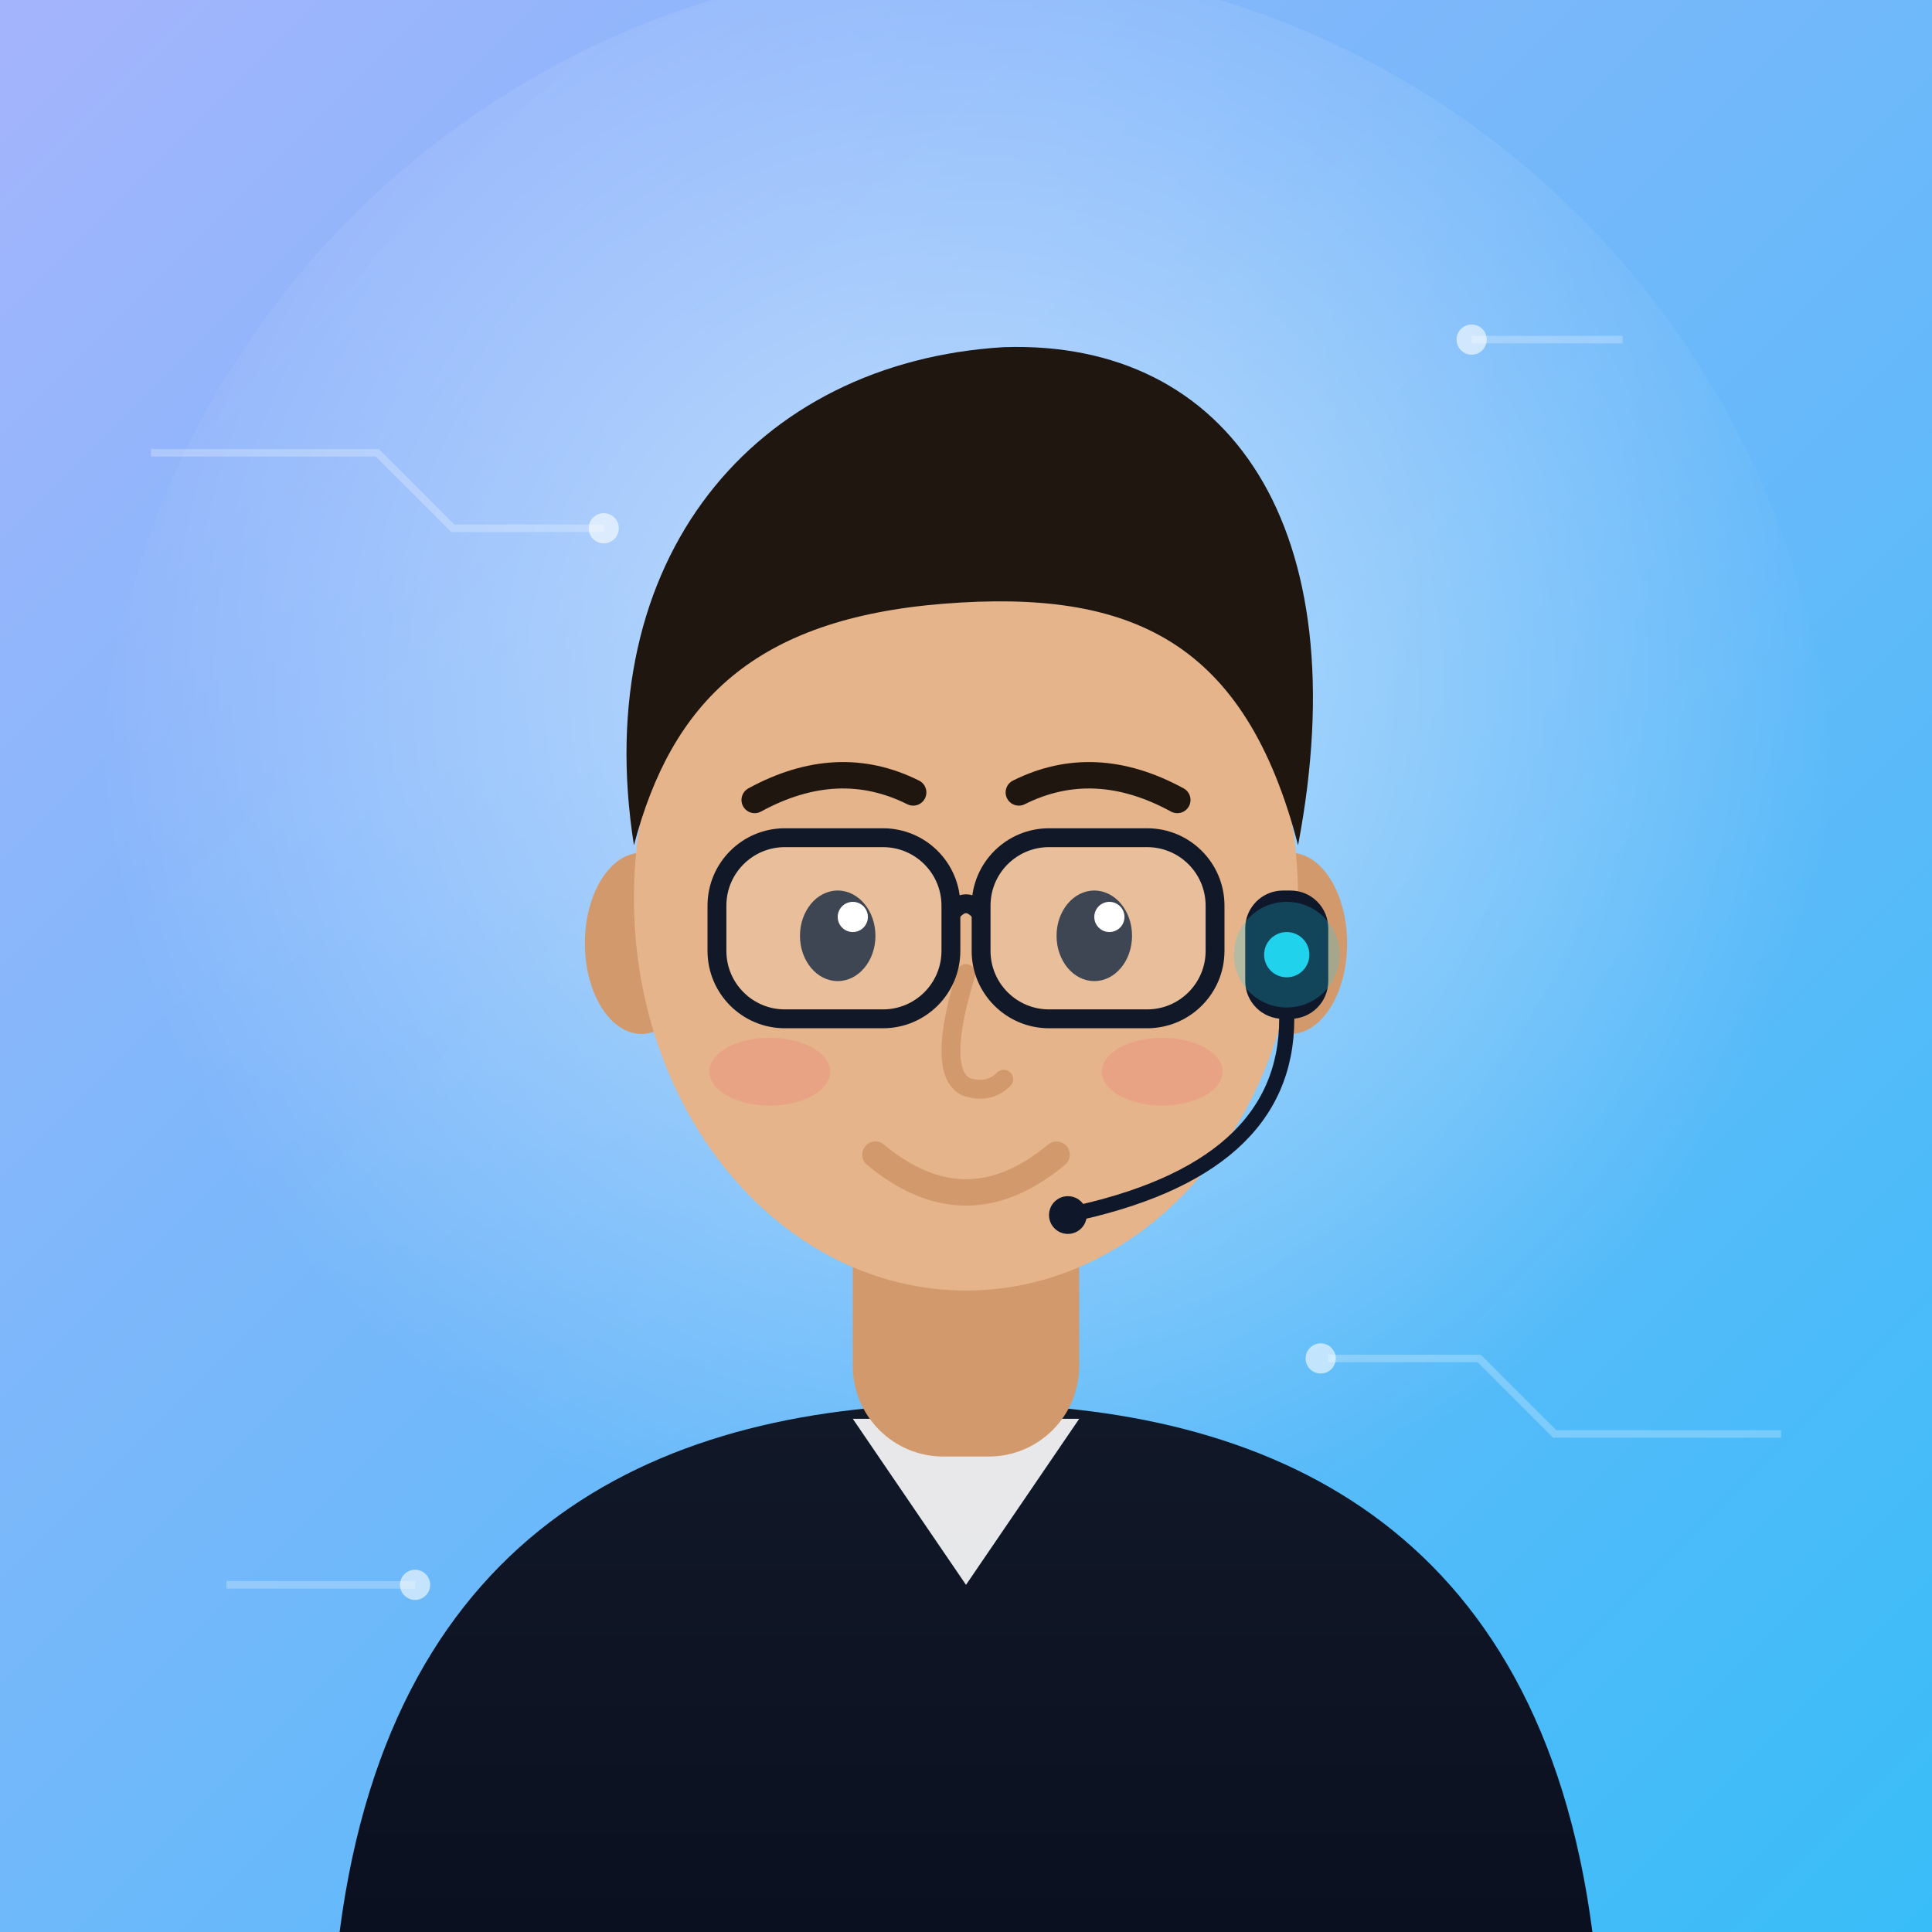
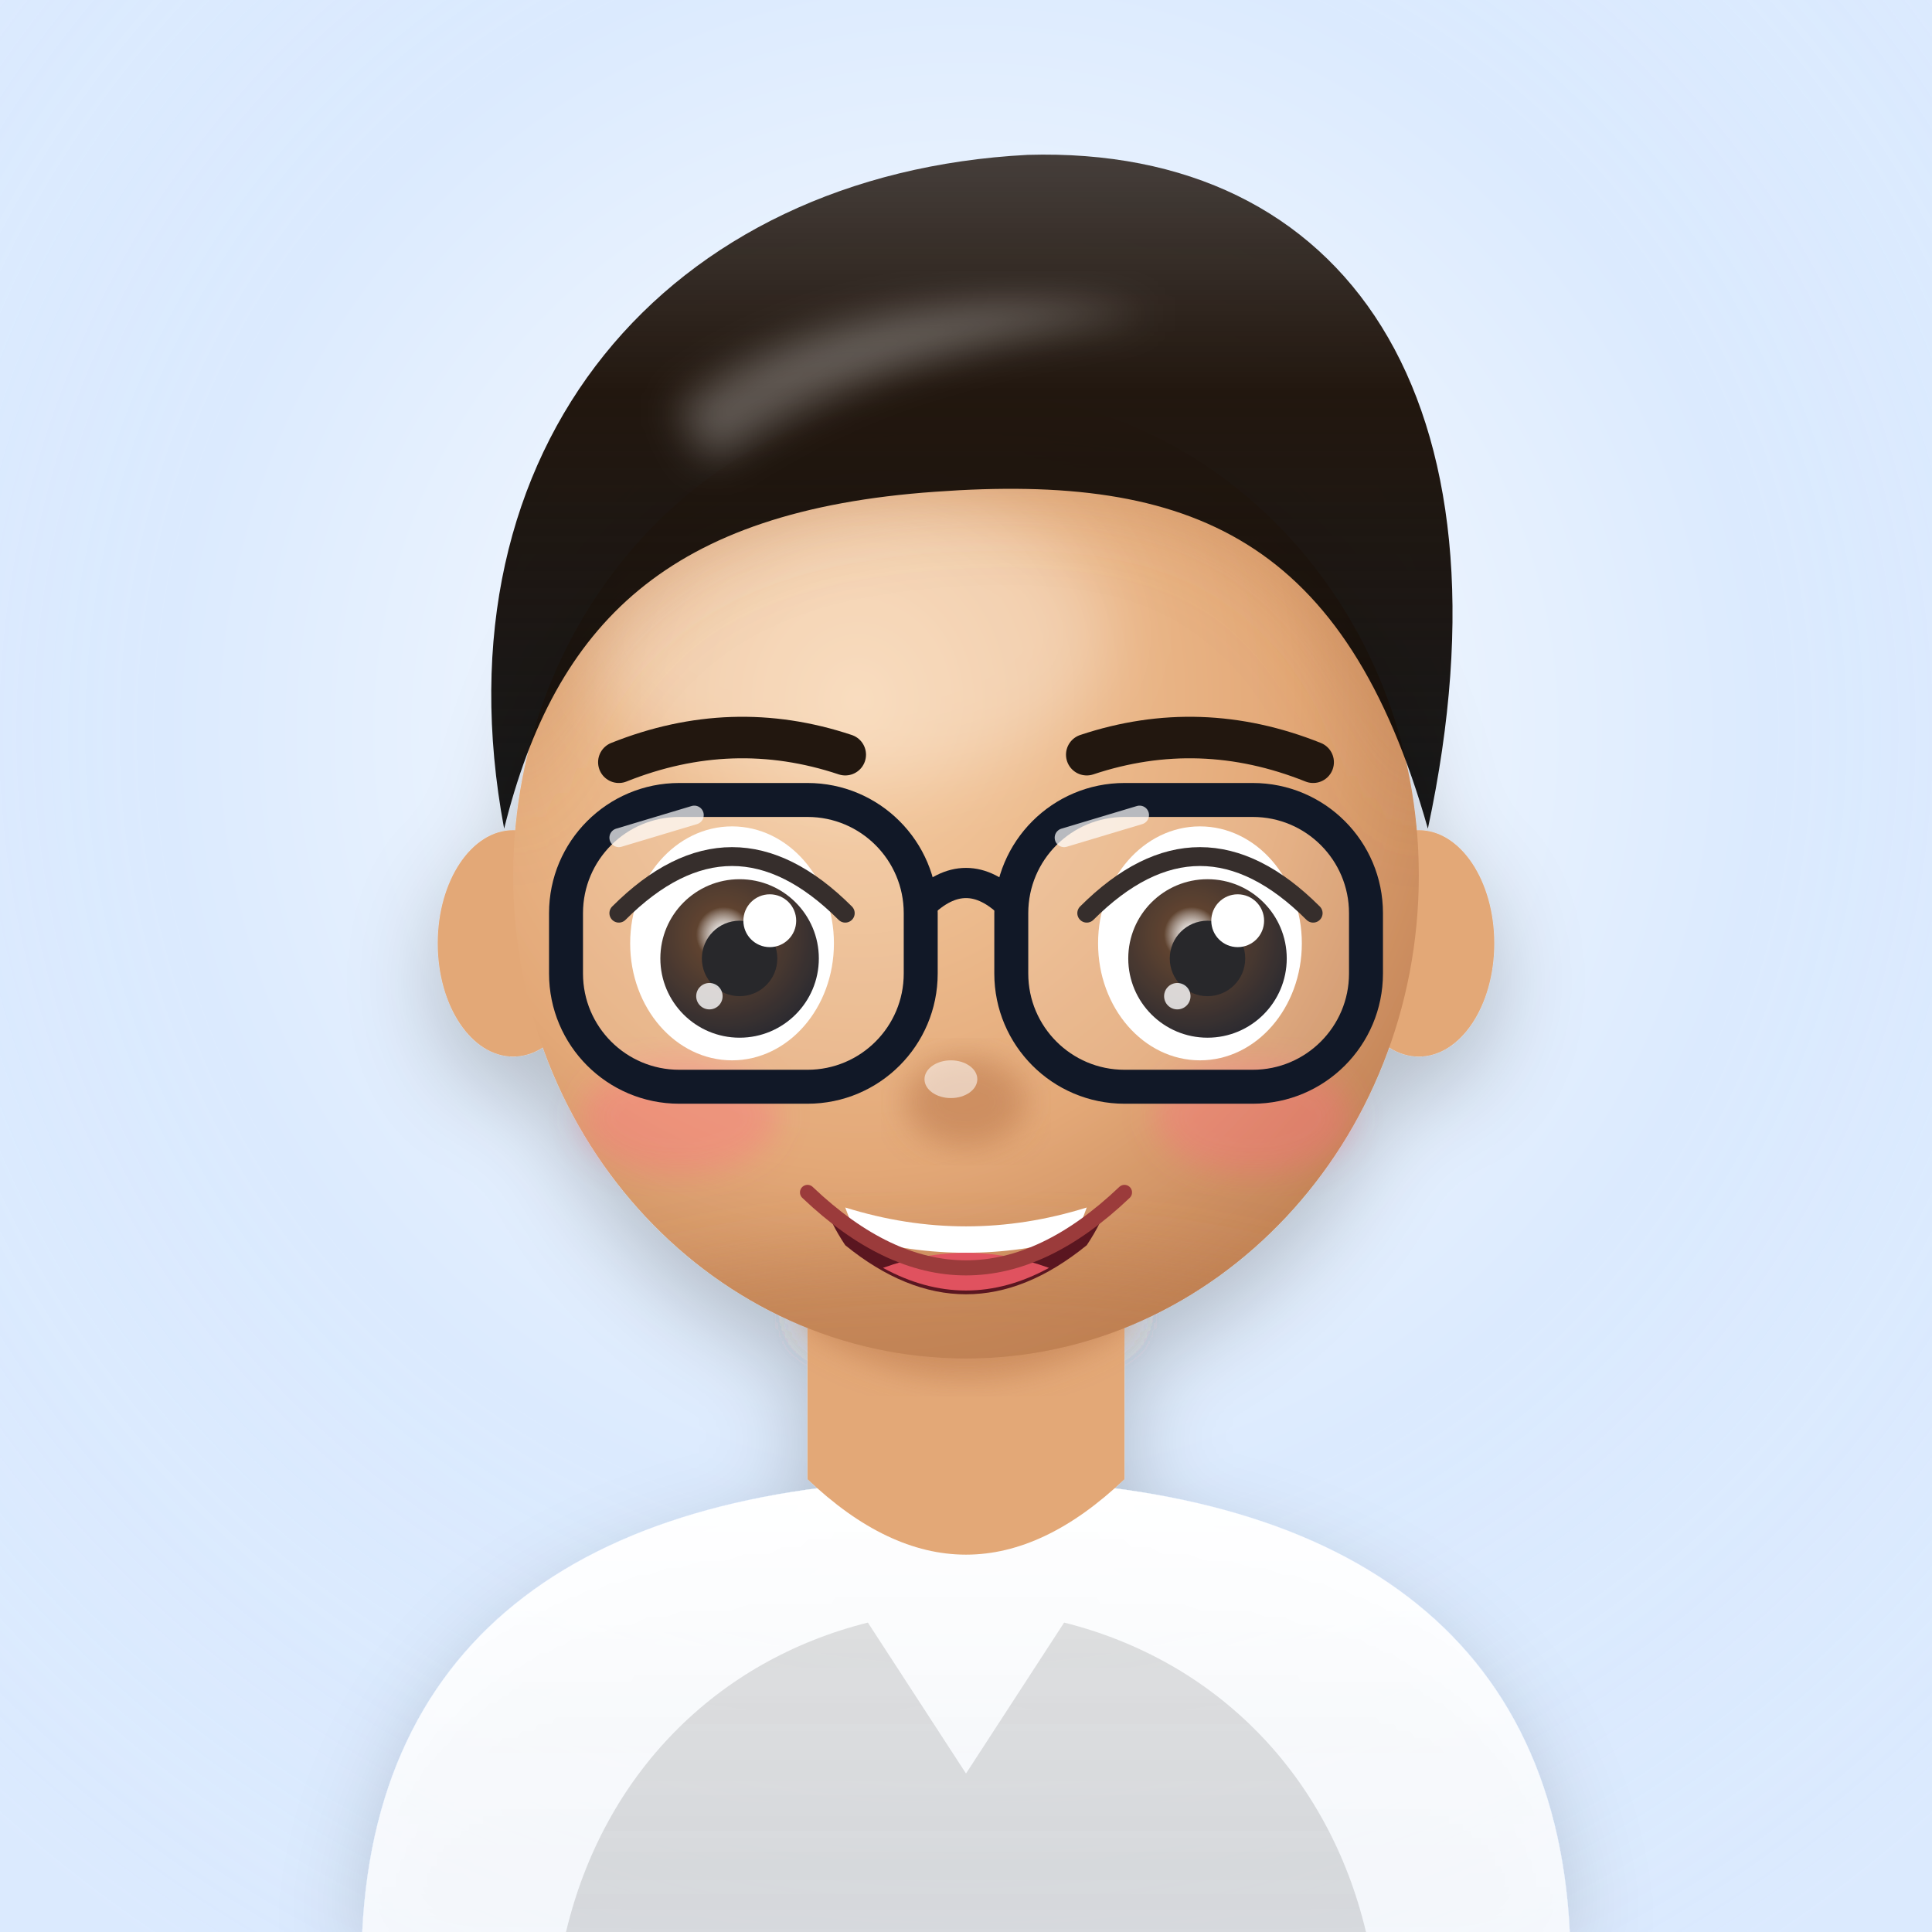
<svg xmlns="http://www.w3.org/2000/svg" viewBox="0 0 512 512" width="512" height="512">
  <defs>
-     <linearGradient id="fond" x1="0" y1="0" x2="1" y2="1">
-       <stop offset="0" stop-color="#a5b4fc" />
-       <stop offset="1" stop-color="#38bdf8" />
+     <radialGradient id="fond" cx=".5" cy=".38" r=".75">
+       <stop offset="0" stop-color="#ffffff" />
+       <stop offset=".55" stop-color="#dbeafe" />
+       <stop offset="1" stop-color="#dbeafe" stop-opacity=".85" />
+     </radialGradient>
+     <radialGradient id="peau" cx=".38" cy=".32" r=".8">
+       <stop offset="0" stop-color="#f6cfa6" />
+       <stop offset=".6" stop-color="#e3a877" />
+       <stop offset="1" stop-color="#b9784c" />
+     </radialGradient>
+     <radialGradient id="iris" cx=".4" cy=".35" r=".7">
+       <stop offset="0" stop-color="#ffffff" stop-opacity=".5" />
+       <stop offset=".25" stop-color="#4a2a14" />
+       <stop offset="1" stop-color="#0d0d14" />
+     </radialGradient>
+     <linearGradient id="cheveux" x1="0" y1="0" x2="0" y2="1">
+       <stop offset="0" stop-color="#22170f" stop-opacity=".82" />
+       <stop offset=".35" stop-color="#22170f" />
+       <stop offset="1" stop-color="#000000" stop-opacity=".9" />
    </linearGradient>
-     <radialGradient id="halo" cx=".5" cy=".42" r=".5">
-       <stop offset="0" stop-color="#ffffff" stop-opacity=".55" />
-       <stop offset="1" stop-color="#ffffff" stop-opacity="0" />
-     </radialGradient>
-     <linearGradient id="habit" x1="0" y1="0" x2="0" y2="1">
-       <stop offset="0" stop-color="#111827" />
-       <stop offset="1" stop-color="#0b1020" />
+     <linearGradient id="haut" x1="0" y1="0" x2="0" y2="1">
+       <stop offset="0" stop-color="#ffffff" />
+       <stop offset="1" stop-color="#ffffff" stop-opacity=".75" />
    </linearGradient>
+     <filter id="flou" x="-20%" y="-20%" width="140%" height="140%">
+       <feGaussianBlur stdDeviation="9" />
+     </filter>
+     <filter id="flou2" x="-20%" y="-20%" width="140%" height="140%">
+       <feGaussianBlur stdDeviation="4" />
+     </filter>
+     <filter id="portee" x="-30%" y="-30%" width="160%" height="160%">
+       <feDropShadow dx="0" dy="10" stdDeviation="12" flood-color="#000000" flood-opacity=".22" />
+     </filter>
+     <clipPath id="tete">
+       <ellipse cx="256" cy="232" rx="120" ry="128" />
+     </clipPath>
  </defs>
+   <rect width="512" height="512" fill="#dbeafe" />
  <rect width="512" height="512" fill="url(#fond)" />
-   <circle cx="256" cy="220" r="230" fill="url(#halo)" />
-   <g stroke="#ffffff" stroke-opacity=".25" stroke-width="2" fill="none">
-     <path d="M40 120h60l20 20h40M472 380h-60l-20-20h-40M60 420h50M430 90h-40" />
+   <g filter="url(#portee)">
+     <g fill="url(#cheveux)" transform="translate(256 232) scale(1.36 1.24) translate(-256 -238)" />
+     <path fill="url(#haut)" d="M96 512C100 430 160 392 256 392C352 392 412 430 416 512Z" />
+     <path fill="#000000" fill-opacity=".12" d="M150 512C160 470 190 440 230 430L256 470L282 430C322 440 352 470 362 512Z" />
+     <path fill="#e3a877" d="M214 340h84v52q-42 40-84 0Z" />
+     <path fill="#b9784c" fill-opacity=".55" d="M214 352q42 26 84 0v-12h-84Z" filter="url(#flou2)" />
+     <path fill="#ffffff" fill-opacity=".0" d="M206 392l50 46l50-46l-14-8l-36 30l-36-30Z" />
+     <ellipse cx="136" cy="250" rx="20" ry="30" fill="#e3a877" />
+     <ellipse cx="376" cy="250" rx="20" ry="30" fill="#e3a877" />
+     <ellipse cx="256" cy="232" rx="120" ry="128" fill="url(#peau)" />
  </g>
-   <g fill="#ffffff" fill-opacity=".6">
-     <circle cx="160" cy="140" r="4" />
-     <circle cx="350" cy="360" r="4" />
-     <circle cx="110" cy="420" r="4" />
-     <circle cx="390" cy="90" r="4" />
+   <g clip-path="url(#tete)">
+     <ellipse cx="256" cy="372" rx="130" ry="40" fill="#b9784c" fill-opacity=".45" filter="url(#flou)" />
+     <ellipse cx="224" cy="168" rx="70" ry="40" fill="#ffffff" fill-opacity=".28" filter="url(#flou)" />
+     <g fill="#b9784c" fill-opacity=".45" filter="url(#flou)" transform="translate(256 232) scale(1.36 1.24) translate(-256 -238)">
+       <path d="M166 228C152 146 198 88 268 84C330 82 364 136 346 228C330 166 300 152 250 156C198 160 176 184 166 228Z" />
+     </g>
  </g>
-   <path fill="url(#habit)" d="M90 512C104 404 176 372 256 372C336 372 408 404 422 512Z" />
-   <path fill="#ffffff" fill-opacity=".9" d="M226 376L256 420L286 376Z" />
-   <rect x="226" y="300" width="60" height="86" rx="24" fill="#d29a6c" />
-   <ellipse cx="170" cy="250" rx="15" ry="24" fill="#d29a6c" />
-   <ellipse cx="342" cy="250" rx="15" ry="24" fill="#d29a6c" />
-   <ellipse cx="256" cy="238" rx="88" ry="104" fill="#e6b48a" />
-   <path fill="#1f1610" d="M168 224C156 148 200 96 266 92C326 90 360 140 344 224C330 170 300 156 250 160C200 164 178 186 168 224Z" />
-   <path d="M200 212q22-12 42-2M270 210q20-10 42 2" stroke="#1f1610" stroke-width="7" stroke-linecap="round" fill="none" />
-   <ellipse cx="222" cy="248" rx="10" ry="12" fill="#1f2937" />
-   <ellipse cx="290" cy="248" rx="10" ry="12" fill="#1f2937" />
-   <circle cx="226" cy="243" r="4" fill="#ffffff" />
-   <circle cx="294" cy="243" r="4" fill="#ffffff" />
-   <path d="M256 258q-8 26 0 30q6 2 10-2" stroke="#d29a6c" stroke-width="5" stroke-linecap="round" fill="none" />
-   <ellipse cx="204" cy="284" rx="16" ry="9" fill="#f43f5e" fill-opacity=".14" />
-   <ellipse cx="308" cy="284" rx="16" ry="9" fill="#f43f5e" fill-opacity=".14" />
-   <path d="M232 306q24 20 48 0" stroke="#d29a6c" stroke-width="7" stroke-linecap="round" fill="none" />
-   <g fill="#ffffff22" stroke="#111827" stroke-width="5">
-     <rect x="190" y="222" width="62" height="48" rx="18" />
-     <rect x="260" y="222" width="62" height="48" rx="18" />
+   <ellipse cx="180" cy="296" rx="26" ry="15" fill="#ff6b81" fill-opacity=".35" filter="url(#flou2)" />
+   <ellipse cx="332" cy="296" rx="26" ry="15" fill="#ff6b81" fill-opacity=".35" filter="url(#flou2)" />
+   <ellipse cx="194" cy="250" rx="27" ry="31" fill="#ffffff" />
+   <circle cx="196" cy="254" r="21" fill="url(#iris)" />
+   <circle cx="196" cy="254" r="10" fill="#0b0b0f" />
+   <circle cx="204" cy="244" r="7" fill="#ffffff" />
+   <circle cx="188" cy="264" r="3.5" fill="#ffffff" fill-opacity=".8" />
+   <path d="M164 242q30-30 60 0" stroke="#1b1210" stroke-width="5" fill="none" stroke-linecap="round" />
+   <ellipse cx="318" cy="250" rx="27" ry="31" fill="#ffffff" />
+   <circle cx="320" cy="254" r="21" fill="url(#iris)" />
+   <circle cx="320" cy="254" r="10" fill="#0b0b0f" />
+   <circle cx="328" cy="244" r="7" fill="#ffffff" />
+   <circle cx="312" cy="264" r="3.5" fill="#ffffff" fill-opacity=".8" />
+   <path d="M288 242q30-30 60 0" stroke="#1b1210" stroke-width="5" fill="none" stroke-linecap="round" />
+   <path d="M164 202q30-12 60-2M288 200q30-10 60 2" stroke="#22170f" stroke-width="11" stroke-linecap="round" fill="none" />
+   <ellipse cx="256" cy="292" rx="16" ry="12" fill="#b9784c" fill-opacity=".55" filter="url(#flou2)" />
+   <ellipse cx="252" cy="286" rx="7" ry="5" fill="#ffffff" fill-opacity=".55" />
+   <path d="M218 318q38 34 76 0q-2 6-6 12q-32 26-64 0q-4-6-6-12Z" fill="#5a1620" />
+   <path d="M224 320q32 10 64 0l-3 8q-29 8-58 0Z" fill="#ffffff" />
+   <path d="M234 336q22 12 44 0q-22-8-44 0Z" fill="#e0525f" />
+   <path d="M214 316q42 40 84 0" stroke="#9b3b3b" stroke-width="4" fill="none" stroke-linecap="round" />
+   <g fill="url(#cheveux)" transform="translate(256 232) scale(1.36 1.24) translate(-256 -238)">
+     <path d="M166 228C152 146 198 88 268 84C330 82 364 136 346 228C330 166 300 152 250 156C198 160 176 184 166 228Z" />
  </g>
-   <path d="M252 242q4-5 8 0" stroke="#111827" stroke-width="5" fill="none" />
-   <g>
-     <rect x="330" y="236" width="22" height="34" rx="10" fill="#0f172a" />
-     <circle cx="341" cy="253" r="6" fill="#22d3ee" />
-     <circle cx="341" cy="253" r="14" fill="#22d3ee" fill-opacity=".25" />
-     <path d="M341 270q0 40-58 52" stroke="#0f172a" stroke-width="4" fill="none" stroke-linecap="round" />
-     <circle cx="283" cy="322" r="5" fill="#0f172a" />
+   <g fill="#ffffff" fill-opacity=".28" filter="url(#flou2)" transform="translate(256 232) scale(1.36 1.24) translate(-256 -238)">
+     <path d="M200 138C222 118 258 112 292 118C262 122 232 130 206 150Z" />
  </g>
+   <g fill="#ffffff" fill-opacity=".12" stroke="#111827" stroke-width="9" stroke-linejoin="round">
+     <rect x="150" y="212" width="94" height="76" rx="30" />
+     <rect x="268" y="212" width="94" height="76" rx="30" />
+   </g>
+   <path d="M244 240q12-12 24 0" stroke="#111827" stroke-width="8" fill="none" />
+   <path d="M164 222l20-6M282 222l20-6" stroke="#ffffff" stroke-opacity=".7" stroke-width="5" stroke-linecap="round" />
</svg>
